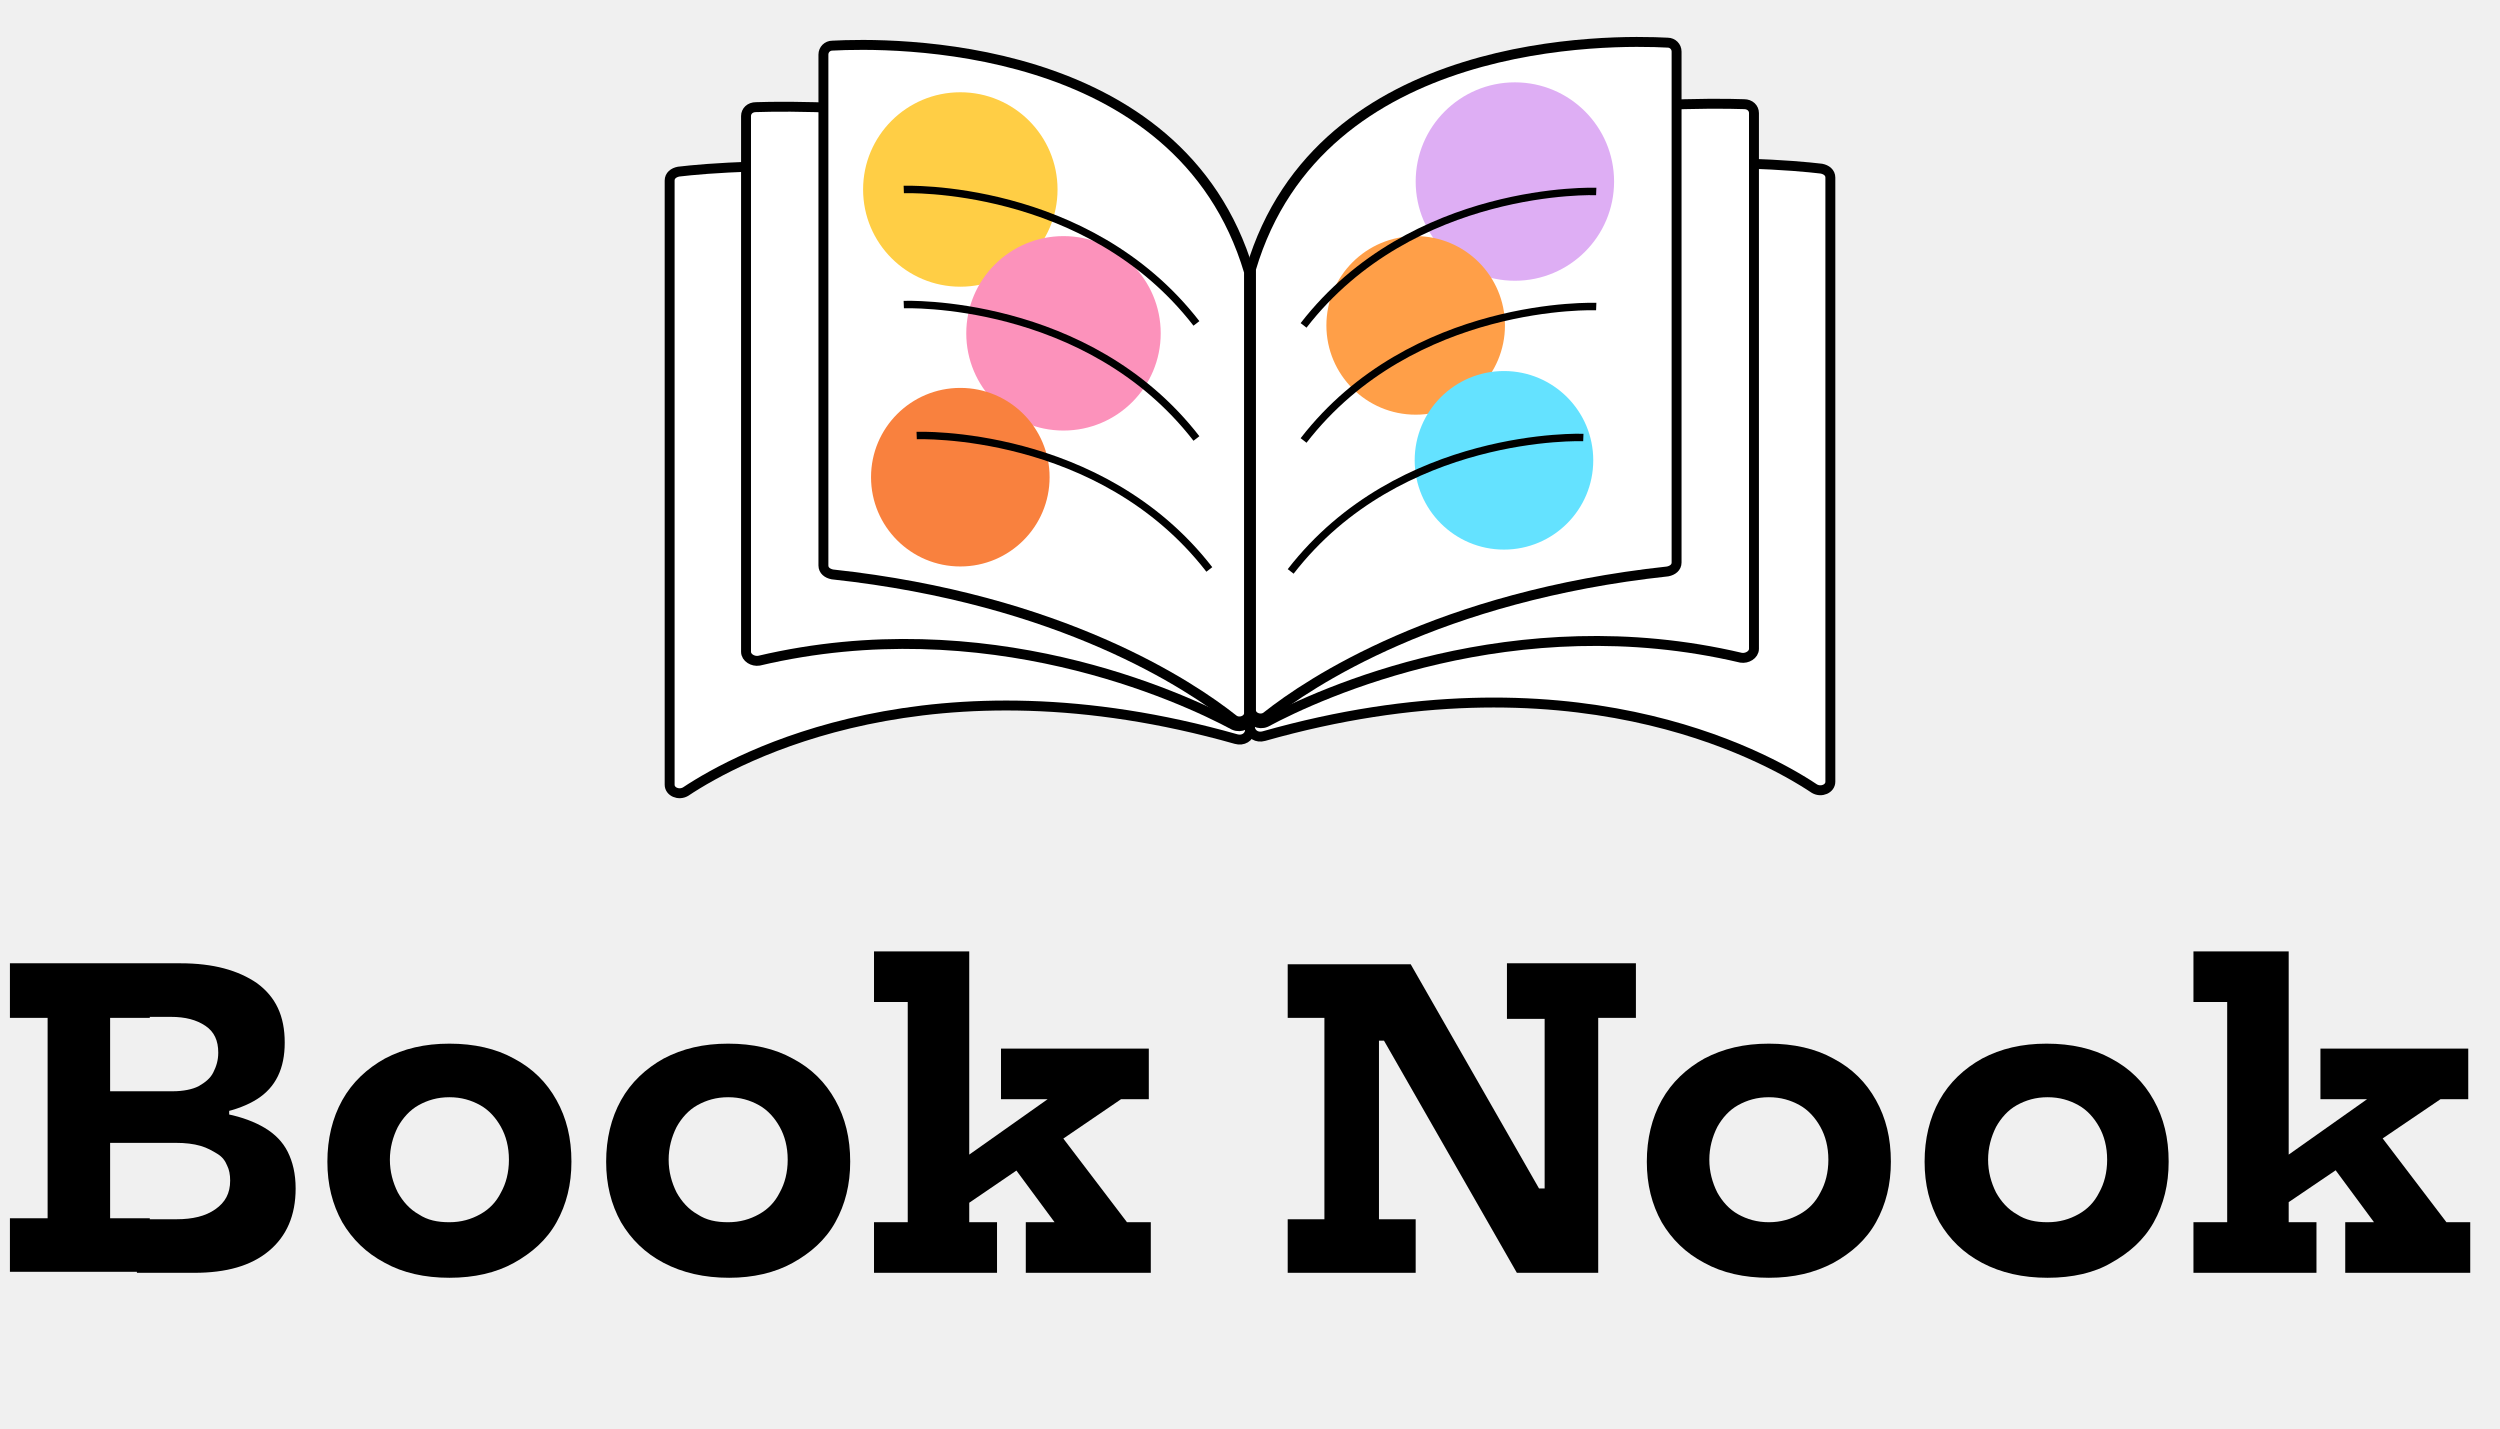
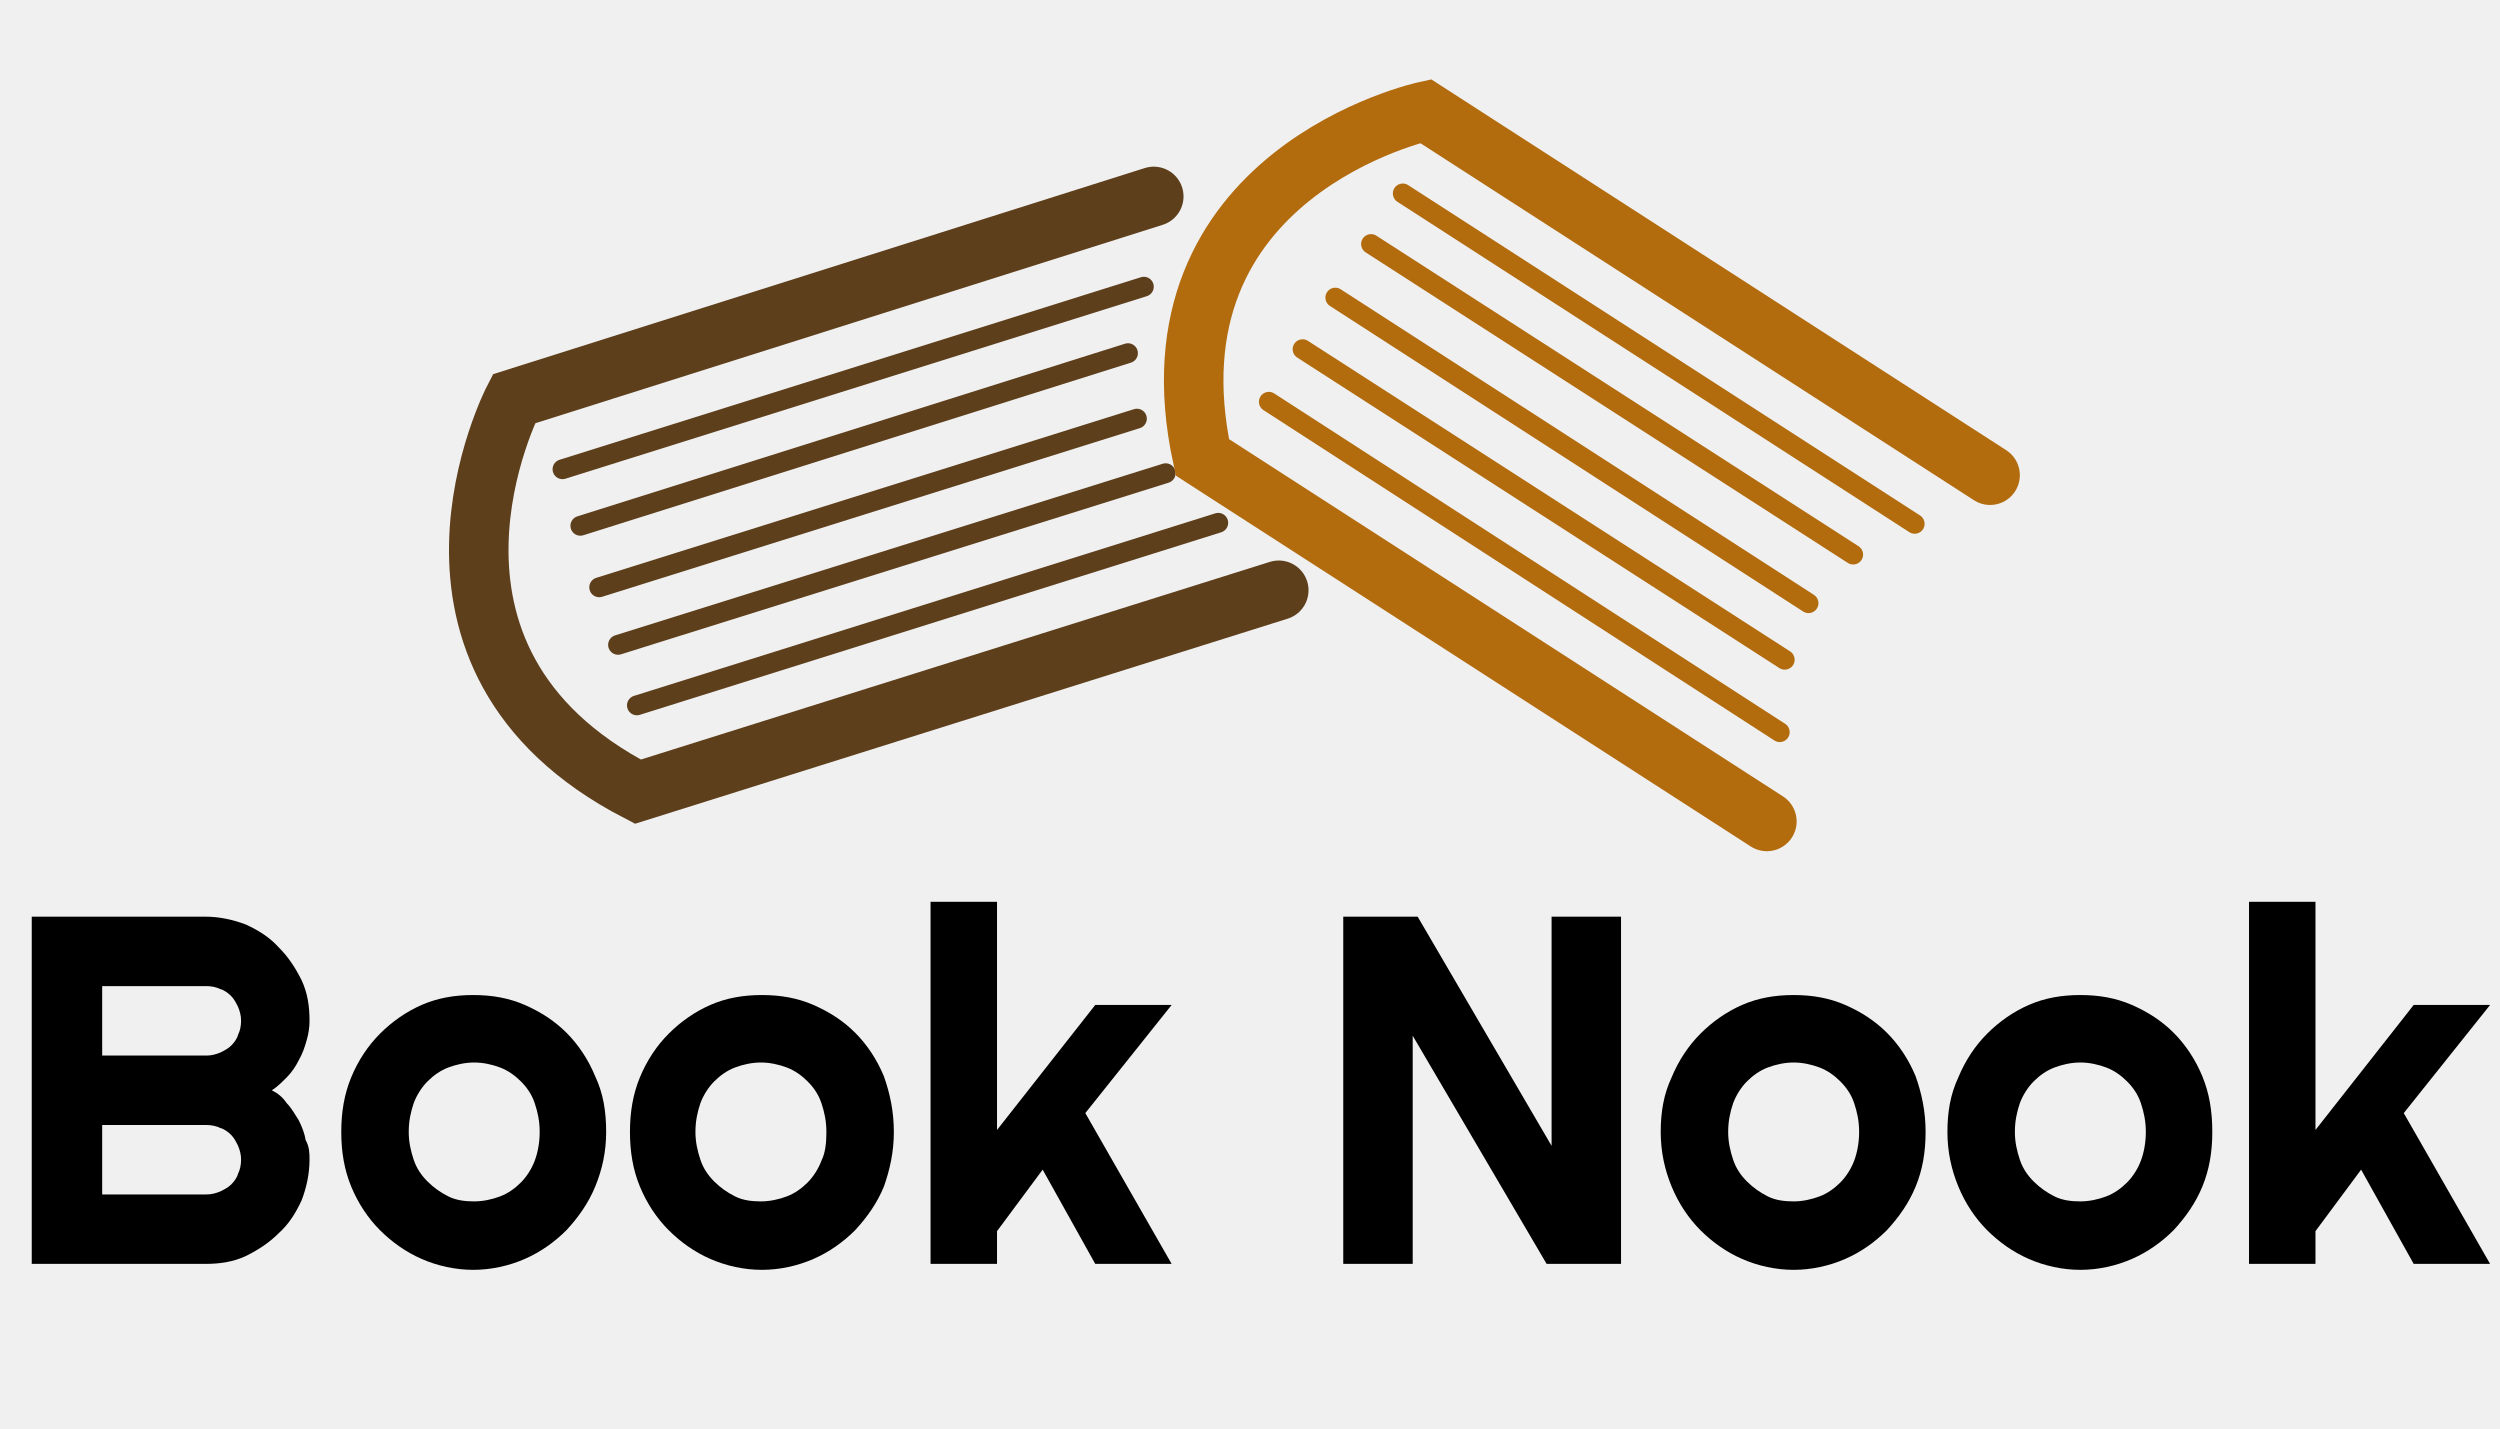
<svg xmlns="http://www.w3.org/2000/svg" version="1.1" id="Layer_1" x="0px" y="0px" viewBox="0 0 252 144" style="enable-background:new 0 0 252 144;" xml:space="preserve">
  <style type="text/css">
- 	.st0{fill:#FFFFFF;stroke:#000000;stroke-miterlimit:10;}
- 	.st1{fill:#DEAEF4;}
- 	.st2{fill:#FFCE45;}
- 	.st3{fill:#FF9F48;}
- 	.st4{fill:#64E2FF;}
- 	.st5{fill:#FC92BB;}
- 	.st6{fill:#F9813E;}
- 	.st7{fill:none;stroke:#000000;stroke-width:0.75;stroke-miterlimit:10;}
+ 	.st0{fill:none;stroke:#5E3F1C;stroke-width:6;stroke-linecap:round;stroke-miterlimit:10;}
+ 	.st1{fill:none;stroke:#5E3F1C;stroke-width:2;stroke-linecap:round;stroke-miterlimit:10;}
+ 	.st2{fill:none;stroke:#B26B0D;stroke-width:6;stroke-linecap:round;stroke-miterlimit:10;}
+ 	.st3{fill:none;stroke:#B26B0D;stroke-width:2;stroke-linecap:round;stroke-miterlimit:10;}
</style>
  <g>
-     <path class="st0" d="M124.6,74.5c-30.7-8.7-50.1,1.7-55.5,5.3c-0.7,0.4-1.6,0-1.6-0.7V18.2c0-0.5,0.4-0.8,0.9-0.9   c5.1-0.6,32.3-3,57.1,11.1c0.3,0.2,0.5,0.5,0.5,0.8v44.5C125.9,74.3,125.3,74.7,124.6,74.5z" />
-     <path class="st0" d="M127.4,74.2c30.7-8.7,50.1,1.7,55.5,5.3c0.7,0.4,1.6,0,1.6-0.7V17.9c0-0.5-0.4-0.8-0.9-0.9   c-5.1-0.6-32.3-3-57.1,11.1c-0.3,0.2-0.5,0.5-0.5,0.8v44.5C126.1,74,126.7,74.4,127.4,74.2z" />
-     <path class="st0" d="M124.4,73.1c-5.4-2.9-25-11.9-47.9-6.5c-0.6,0.1-1.3-0.3-1.3-0.9v-54c0-0.5,0.4-0.9,1-0.9   c6.1-0.2,39.4-0.4,49.6,16.7c0.1,0.1,0.1,0.3,0.1,0.4v44.4C125.9,73,125.1,73.4,124.4,73.1z" />
-     <path class="st0" d="M124.3,72.5C120,69.1,107,60.4,83.9,57.9C83.4,57.8,83,57.5,83,57V5.5c0-0.5,0.4-0.9,0.9-0.9   c5.6-0.3,35-0.8,42,22.8c0,0.1,0,0.2,0,0.3v44.2C125.9,72.6,124.9,73,124.3,72.5z" />
-     <path class="st0" d="M127.6,72.8c5.4-2.9,25-11.9,47.9-6.5c0.6,0.1,1.3-0.3,1.3-0.9v-54c0-0.5-0.4-0.9-1-0.9   c-6.1-0.2-39.4-0.4-49.6,16.7c-0.1,0.1-0.1,0.3-0.1,0.4V72C126.1,72.7,126.9,73.1,127.6,72.8z" />
-     <path class="st0" d="M127.7,72.2c4.3-3.4,17.3-12.1,40.4-14.6c0.5-0.1,0.9-0.4,0.9-0.9V5.2c0-0.5-0.4-0.9-0.9-0.9   c-5.6-0.3-35-0.8-42,22.8c0,0.1,0,0.2,0,0.3v44.2C126.1,72.3,127.1,72.7,127.7,72.2z" />
-   </g>
-   <circle class="st1" cx="152.7" cy="18.3" r="10" />
-   <circle class="st2" cx="96.8" cy="19.1" r="9.8" />
-   <circle class="st3" cx="142.7" cy="32.8" r="9" />
-   <circle class="st4" cx="151.6" cy="46.4" r="9" />
-   <circle class="st5" cx="107.2" cy="33.6" r="9.8" />
-   <circle class="st6" cx="96.8" cy="48.1" r="9" />
-   <g>
    <g>
-       <path class="st7" d="M91.1,19.1c0,0,18.5-0.7,29.5,13.5" />
-       <path class="st7" d="M91.1,30.7c0,0,18.5-0.7,29.5,13.5" />
-       <path class="st7" d="M92.4,43.9c0,0,18.5-0.7,29.5,13.5" />
+       <path class="st0" d="M116.3,19.8L51.8,40.2c0,0-13.6,26.1,12.5,39.6l64.6-20.3" />
+       <g>
+         <line class="st1" x1="115.3" y1="28.9" x2="56.7" y2="47.3" />
+         <line class="st1" x1="113.7" y1="35.6" x2="58.5" y2="53" />
+         <line class="st1" x1="114.6" y1="42.2" x2="60.4" y2="59.2" />
+         <line class="st1" x1="117.5" y1="47.7" x2="62.3" y2="65" />
+         <line class="st1" x1="122.8" y1="52.7" x2="64.2" y2="71.1" />
+       </g>
    </g>
    <g>
-       <path class="st7" d="M160.9,19.3c0,0-18.5-0.7-29.5,13.5" />
-       <path class="st7" d="M160.9,30.9c0,0-18.5-0.7-29.5,13.5" />
-       <path class="st7" d="M159.6,44.1c0,0-18.5-0.7-29.5,13.5" />
+       <path class="st2" d="M200.6,47.9l-56.9-36.7c0,0-28.7,6.2-22.5,34.9l56.9,36.7" />
+       <g>
+         <line class="st3" x1="193" y1="52.8" x2="141.4" y2="19.5" />
+         <line class="st3" x1="186.8" y1="55.9" x2="138.2" y2="24.6" />
+         <line class="st3" x1="182.3" y1="60.8" x2="134.6" y2="30" />
+         <line class="st3" x1="179.9" y1="66.5" x2="131.3" y2="35.2" />
+         <line class="st3" x1="179.4" y1="73.8" x2="127.9" y2="40.5" />
+       </g>
+     </g>
+     <g>
+       <path d="M31.2,116.9c0,1.4-0.3,2.8-0.8,4.1c-0.6,1.3-1.3,2.4-2.3,3.3c-1,1-2.1,1.7-3.3,2.3c-1.3,0.6-2.6,0.8-4.1,0.8H3.2v-35h17.5    c1.4,0,2.8,0.3,4.1,0.8c1.3,0.6,2.4,1.3,3.3,2.3c1,1,1.7,2.1,2.3,3.3c0.6,1.3,0.8,2.6,0.8,4.1c0,0.7-0.1,1.3-0.3,2    c-0.2,0.7-0.4,1.3-0.8,2c-0.3,0.6-0.7,1.2-1.2,1.7s-1,1-1.5,1.3c0.6,0.3,1.1,0.7,1.5,1.3c0.5,0.5,0.8,1.1,1.2,1.7    c0.3,0.6,0.6,1.3,0.7,2C31.2,115.6,31.2,116.3,31.2,116.9z M10.3,106.4h10.5c0.5,0,0.9-0.1,1.4-0.3c0.4-0.2,0.8-0.4,1.1-0.7    c0.3-0.3,0.6-0.7,0.7-1.1c0.2-0.4,0.3-0.9,0.3-1.4s-0.1-0.9-0.3-1.4c-0.2-0.4-0.4-0.8-0.7-1.1c-0.3-0.3-0.7-0.6-1.1-0.7    c-0.4-0.2-0.9-0.3-1.4-0.3H10.3V106.4z M10.3,120.4h10.5c0.5,0,0.9-0.1,1.4-0.3c0.4-0.2,0.8-0.4,1.1-0.7c0.3-0.3,0.6-0.7,0.7-1.1    c0.2-0.4,0.3-0.9,0.3-1.4s-0.1-0.9-0.3-1.4c-0.2-0.4-0.4-0.8-0.7-1.1c-0.3-0.3-0.7-0.6-1.1-0.7c-0.4-0.2-0.9-0.3-1.4-0.3H10.3    V120.4z" />
+       <path d="M61.1,114.1c0,2-0.4,3.8-1.1,5.5c-0.7,1.7-1.7,3.1-2.9,4.4c-1.2,1.2-2.6,2.2-4.2,2.9c-1.6,0.7-3.4,1.1-5.2,1.1    s-3.6-0.4-5.2-1.1c-1.6-0.7-3-1.7-4.2-2.9c-1.2-1.2-2.2-2.7-2.9-4.4c-0.7-1.7-1-3.5-1-5.5s0.3-3.8,1-5.5s1.7-3.2,2.9-4.4    c1.2-1.2,2.6-2.2,4.2-2.9c1.6-0.7,3.3-1,5.2-1s3.6,0.3,5.2,1c1.6,0.7,3,1.6,4.2,2.8c1.2,1.2,2.2,2.7,2.9,4.4    C60.8,110.2,61.1,112,61.1,114.1z M54.4,114.1c0-1.1-0.2-2-0.5-2.9s-0.8-1.6-1.4-2.2c-0.6-0.6-1.3-1.1-2.1-1.4s-1.7-0.5-2.6-0.5    c-0.9,0-1.8,0.2-2.6,0.5s-1.5,0.8-2.1,1.4s-1.1,1.4-1.4,2.2c-0.3,0.9-0.5,1.8-0.5,2.9c0,1,0.2,1.9,0.5,2.8s0.8,1.6,1.4,2.2    c0.6,0.6,1.3,1.1,2.1,1.5s1.7,0.5,2.6,0.5c0.9,0,1.8-0.2,2.6-0.5s1.5-0.8,2.1-1.4s1.1-1.4,1.4-2.2    C54.2,116.2,54.4,115.2,54.4,114.1z" />
+       <path d="M90.1,114.1c0,2-0.4,3.8-1,5.5c-0.7,1.7-1.7,3.1-2.9,4.4c-1.2,1.2-2.6,2.2-4.2,2.9c-1.6,0.7-3.4,1.1-5.2,1.1    c-1.8,0-3.6-0.4-5.2-1.1s-3-1.7-4.2-2.9c-1.2-1.2-2.2-2.7-2.9-4.4c-0.7-1.7-1-3.5-1-5.5s0.3-3.8,1-5.5c0.7-1.7,1.7-3.2,2.9-4.4    c1.2-1.2,2.6-2.2,4.2-2.9c1.6-0.7,3.3-1,5.2-1c1.9,0,3.6,0.3,5.2,1s3,1.6,4.2,2.8c1.2,1.2,2.2,2.7,2.9,4.4    C89.7,110.2,90.1,112,90.1,114.1z M83.3,114.1c0-1.1-0.2-2-0.5-2.9s-0.8-1.6-1.4-2.2s-1.3-1.1-2.1-1.4c-0.8-0.3-1.7-0.5-2.6-0.5    s-1.8,0.2-2.6,0.5c-0.8,0.3-1.5,0.8-2.1,1.4s-1.1,1.4-1.4,2.2c-0.3,0.9-0.5,1.8-0.5,2.9c0,1,0.2,1.9,0.5,2.8s0.8,1.6,1.4,2.2    s1.3,1.1,2.1,1.5c0.8,0.4,1.7,0.5,2.6,0.5s1.8-0.2,2.6-0.5c0.8-0.3,1.5-0.8,2.1-1.4s1.1-1.4,1.4-2.2    C83.2,116.2,83.3,115.2,83.3,114.1z" />
+       <path d="M100.5,127.4h-6.7V90.9h6.7v23l9.9-12.6h7.7l-8.7,10.9l8.7,15.2h-7.7l-5.3-9.5l-4.6,6.2V127.4z" />
+       <path d="M163.4,127.4h-7.5l-13.5-23v23h-7v-35h7.5l13.5,23.1V92.4h7V127.4z" />
+       <path d="M194.1,114.1c0,2-0.3,3.8-1,5.5s-1.7,3.1-2.9,4.4c-1.2,1.2-2.6,2.2-4.2,2.9c-1.6,0.7-3.4,1.1-5.2,1.1s-3.6-0.4-5.2-1.1    c-1.6-0.7-3-1.7-4.2-2.9c-1.2-1.2-2.2-2.7-2.9-4.4c-0.7-1.7-1.1-3.5-1.1-5.5s0.3-3.8,1.1-5.5c0.7-1.7,1.7-3.2,2.9-4.4    c1.2-1.2,2.6-2.2,4.2-2.9c1.6-0.7,3.3-1,5.2-1s3.6,0.3,5.2,1c1.6,0.7,3,1.6,4.2,2.8c1.2,1.2,2.2,2.7,2.9,4.4    C193.7,110.2,194.1,112,194.1,114.1z M187.4,114.1c0-1.1-0.2-2-0.5-2.9s-0.8-1.6-1.4-2.2c-0.6-0.6-1.3-1.1-2.1-1.4    s-1.7-0.5-2.6-0.5c-0.9,0-1.8,0.2-2.6,0.5s-1.5,0.8-2.1,1.4s-1.1,1.4-1.4,2.2c-0.3,0.9-0.5,1.8-0.5,2.9c0,1,0.2,1.9,0.5,2.8    s0.8,1.6,1.4,2.2s1.3,1.1,2.1,1.5s1.7,0.5,2.6,0.5c0.9,0,1.8-0.2,2.6-0.5s1.5-0.8,2.1-1.4s1.1-1.4,1.4-2.2    S187.4,115.2,187.4,114.1z" />
+       <path d="M223,114.1c0,2-0.3,3.8-1,5.5s-1.7,3.1-2.9,4.4c-1.2,1.2-2.6,2.2-4.2,2.9c-1.6,0.7-3.4,1.1-5.2,1.1s-3.6-0.4-5.2-1.1    c-1.6-0.7-3-1.7-4.2-2.9c-1.2-1.2-2.2-2.7-2.9-4.4c-0.7-1.7-1.1-3.5-1.1-5.5s0.3-3.8,1.1-5.5c0.7-1.7,1.7-3.2,2.9-4.4    c1.2-1.2,2.6-2.2,4.2-2.9c1.6-0.7,3.3-1,5.2-1s3.6,0.3,5.2,1c1.6,0.7,3,1.6,4.2,2.8c1.2,1.2,2.2,2.7,2.9,4.4    C222.7,110.2,223,112,223,114.1z M216.3,114.1c0-1.1-0.2-2-0.5-2.9s-0.8-1.6-1.4-2.2c-0.6-0.6-1.3-1.1-2.1-1.4s-1.7-0.5-2.6-0.5    c-0.9,0-1.8,0.2-2.6,0.5s-1.5,0.8-2.1,1.4s-1.1,1.4-1.4,2.2c-0.3,0.9-0.5,1.8-0.5,2.9c0,1,0.2,1.9,0.5,2.8s0.8,1.6,1.4,2.2    s1.3,1.1,2.1,1.5s1.7,0.5,2.6,0.5c0.9,0,1.8-0.2,2.6-0.5s1.5-0.8,2.1-1.4s1.1-1.4,1.4-2.2S216.3,115.2,216.3,114.1z" />
+       <path d="M233.4,127.4h-6.7V90.9h6.7v23l9.9-12.6h7.7l-8.7,10.9l8.7,15.2h-7.7l-5.3-9.5l-4.6,6.2L233.4,127.4L233.4,127.4z" />
    </g>
  </g>
-   <g>
-     <path d="M1,102.6v-5.5h14.1v5.5h-4v20.2h4v5.4H1v-5.4h3.8v-20.2H1z M14.2,102.6l0-5.5h4c3.3,0,5.8,0.7,7.7,2c1.9,1.4,2.8,3.3,2.8,6   c0,2.6-0.9,4.5-2.8,5.7c-1.9,1.2-4.7,1.8-8.3,1.8H9.2v-2.6h8.2c1.1,0,2-0.2,2.6-0.5c0.7-0.4,1.2-0.8,1.5-1.4c0.3-0.6,0.5-1.2,0.5-2   c0-1.2-0.4-2.1-1.3-2.7c-0.9-0.6-2-0.9-3.5-0.9H14.2z M13.7,122.9h4.1c1.6,0,2.9-0.3,3.9-1c1-0.7,1.5-1.6,1.5-2.9   c0-0.6-0.1-1.1-0.3-1.5c-0.2-0.5-0.5-0.9-1-1.2s-1-0.6-1.7-0.8c-0.7-0.2-1.5-0.3-2.5-0.3H9.2v-3.3h8.5c1.9,0,3.7,0.1,5.2,0.4   s2.8,0.8,3.8,1.4c1,0.6,1.8,1.4,2.3,2.4c0.5,1,0.8,2.2,0.8,3.7c0,2.7-0.9,4.8-2.7,6.3c-1.8,1.5-4.3,2.2-7.5,2.2h-5.8V122.9z    M21.1,111.5h2v1.4h-2V111.5z" />
-     <path d="M45.3,128.8c-2.5,0-4.7-0.5-6.5-1.5c-1.9-1-3.3-2.4-4.3-4.1c-1-1.8-1.5-3.8-1.5-6.1c0-2.3,0.5-4.4,1.5-6.2   c1-1.8,2.5-3.2,4.3-4.2c1.9-1,4-1.5,6.5-1.5s4.7,0.5,6.5,1.5c1.9,1,3.3,2.4,4.3,4.2c1,1.8,1.5,3.8,1.5,6.2c0,2.3-0.5,4.3-1.5,6.1   c-1,1.8-2.5,3.1-4.3,4.1C50,128.3,47.8,128.8,45.3,128.8z M45.3,123.2c1.2,0,2.2-0.3,3.1-0.8c0.9-0.5,1.6-1.2,2.1-2.2   c0.5-0.9,0.8-2,0.8-3.3c0-1.3-0.3-2.4-0.8-3.3c-0.5-0.9-1.2-1.7-2.1-2.2c-0.9-0.5-1.9-0.8-3.1-0.8c-1.2,0-2.2,0.3-3.1,0.8   c-0.9,0.5-1.6,1.3-2.1,2.2c-0.5,1-0.8,2.1-0.8,3.3c0,1.2,0.3,2.3,0.8,3.3c0.5,0.9,1.2,1.7,2.1,2.2C43.1,123,44.1,123.2,45.3,123.2z   " />
-     <path d="M73.5,128.8c-2.5,0-4.7-0.5-6.6-1.5s-3.3-2.4-4.3-4.1c-1-1.8-1.5-3.8-1.5-6.1c0-2.3,0.5-4.4,1.5-6.2c1-1.8,2.5-3.2,4.3-4.2   c1.9-1,4-1.5,6.5-1.5s4.7,0.5,6.5,1.5c1.9,1,3.3,2.4,4.3,4.2s1.5,3.8,1.5,6.2c0,2.3-0.5,4.3-1.5,6.1c-1,1.8-2.5,3.1-4.3,4.1   C78.1,128.3,75.9,128.8,73.5,128.8z M73.4,123.2c1.2,0,2.2-0.3,3.1-0.8s1.6-1.2,2.1-2.2c0.5-0.9,0.8-2,0.8-3.3   c0-1.3-0.3-2.4-0.8-3.3c-0.5-0.9-1.2-1.7-2.1-2.2c-0.9-0.5-1.9-0.8-3.1-0.8c-1.2,0-2.2,0.3-3.1,0.8c-0.9,0.5-1.6,1.3-2.1,2.2   c-0.5,1-0.8,2.1-0.8,3.3c0,1.2,0.3,2.3,0.8,3.3c0.5,0.9,1.2,1.7,2.1,2.2C71.2,123,72.2,123.2,73.4,123.2z" />
-     <path d="M97.7,123.2h2.8v5.1H88.1v-5.1h3.4V101h-3.4v-5.1h9.6V123.2z M95.7,122.6L94,119l11.6-8.2h-4.7v-5.1h14.9v5.1H113   L95.7,122.6z M106.6,114l7,9.2h2.4v5.1h-12.6v-5.1h2.9l-4.8-6.5L106.6,114z" />
-     <path d="M129.8,102.6v-5.4h12.3l-1.1,7.7h-2v18h3.7v5.4h-12.9v-5.4h3.7v-20.3H129.8z M152.9,128.3l-17.8-31.1h7.1l17.8,31.1H152.9z    M151.9,102.6v-5.5h13v5.5h-3.8v25.7h-5.8l-2.1-8.5h2.5v-17.1H151.9z" />
-     <path d="M178.3,128.8c-2.5,0-4.7-0.5-6.5-1.5c-1.9-1-3.3-2.4-4.3-4.1c-1-1.8-1.5-3.8-1.5-6.1c0-2.3,0.5-4.4,1.5-6.2   c1-1.8,2.5-3.2,4.3-4.2c1.9-1,4-1.5,6.5-1.5c2.5,0,4.7,0.5,6.5,1.5c1.9,1,3.3,2.4,4.3,4.2c1,1.8,1.5,3.8,1.5,6.2   c0,2.3-0.5,4.3-1.5,6.1c-1,1.8-2.5,3.1-4.3,4.1C182.9,128.3,180.8,128.8,178.3,128.8z M178.3,123.2c1.2,0,2.2-0.3,3.1-0.8   c0.9-0.5,1.6-1.2,2.1-2.2c0.5-0.9,0.8-2,0.8-3.3c0-1.3-0.3-2.4-0.8-3.3c-0.5-0.9-1.2-1.7-2.1-2.2c-0.9-0.5-1.9-0.8-3.1-0.8   c-1.2,0-2.2,0.3-3.1,0.8c-0.9,0.5-1.6,1.3-2.1,2.2c-0.5,1-0.8,2.1-0.8,3.3c0,1.2,0.3,2.3,0.8,3.3c0.5,0.9,1.2,1.7,2.1,2.2   S177.1,123.2,178.3,123.2z" />
-     <path d="M206.4,128.8c-2.5,0-4.7-0.5-6.6-1.5s-3.3-2.4-4.3-4.1c-1-1.8-1.5-3.8-1.5-6.1c0-2.3,0.5-4.4,1.5-6.2   c1-1.8,2.5-3.2,4.3-4.2c1.9-1,4-1.5,6.5-1.5s4.7,0.5,6.5,1.5c1.9,1,3.3,2.4,4.3,4.2s1.5,3.8,1.5,6.2c0,2.3-0.5,4.3-1.5,6.1   c-1,1.8-2.5,3.1-4.3,4.1C211.1,128.3,208.9,128.8,206.4,128.8z M206.4,123.2c1.2,0,2.2-0.3,3.1-0.8s1.6-1.2,2.1-2.2   c0.5-0.9,0.8-2,0.8-3.3c0-1.3-0.3-2.4-0.8-3.3c-0.5-0.9-1.2-1.7-2.1-2.2c-0.9-0.5-1.9-0.8-3.1-0.8c-1.2,0-2.2,0.3-3.1,0.8   c-0.9,0.5-1.6,1.3-2.1,2.2c-0.5,1-0.8,2.1-0.8,3.3c0,1.2,0.3,2.3,0.8,3.3c0.5,0.9,1.2,1.7,2.1,2.2   C204.2,123,205.2,123.2,206.4,123.2z" />
-     <path d="M230.7,123.2h2.8v5.1h-12.4v-5.1h3.4V101h-3.4v-5.1h9.6V123.2z M228.6,122.6L227,119l11.6-8.2h-4.7v-5.1h14.9v5.1H246   L228.6,122.6z M239.6,114l7,9.2h2.4v5.1h-12.6v-5.1h2.9l-4.8-6.5L239.6,114z" />
-   </g>
</svg>
